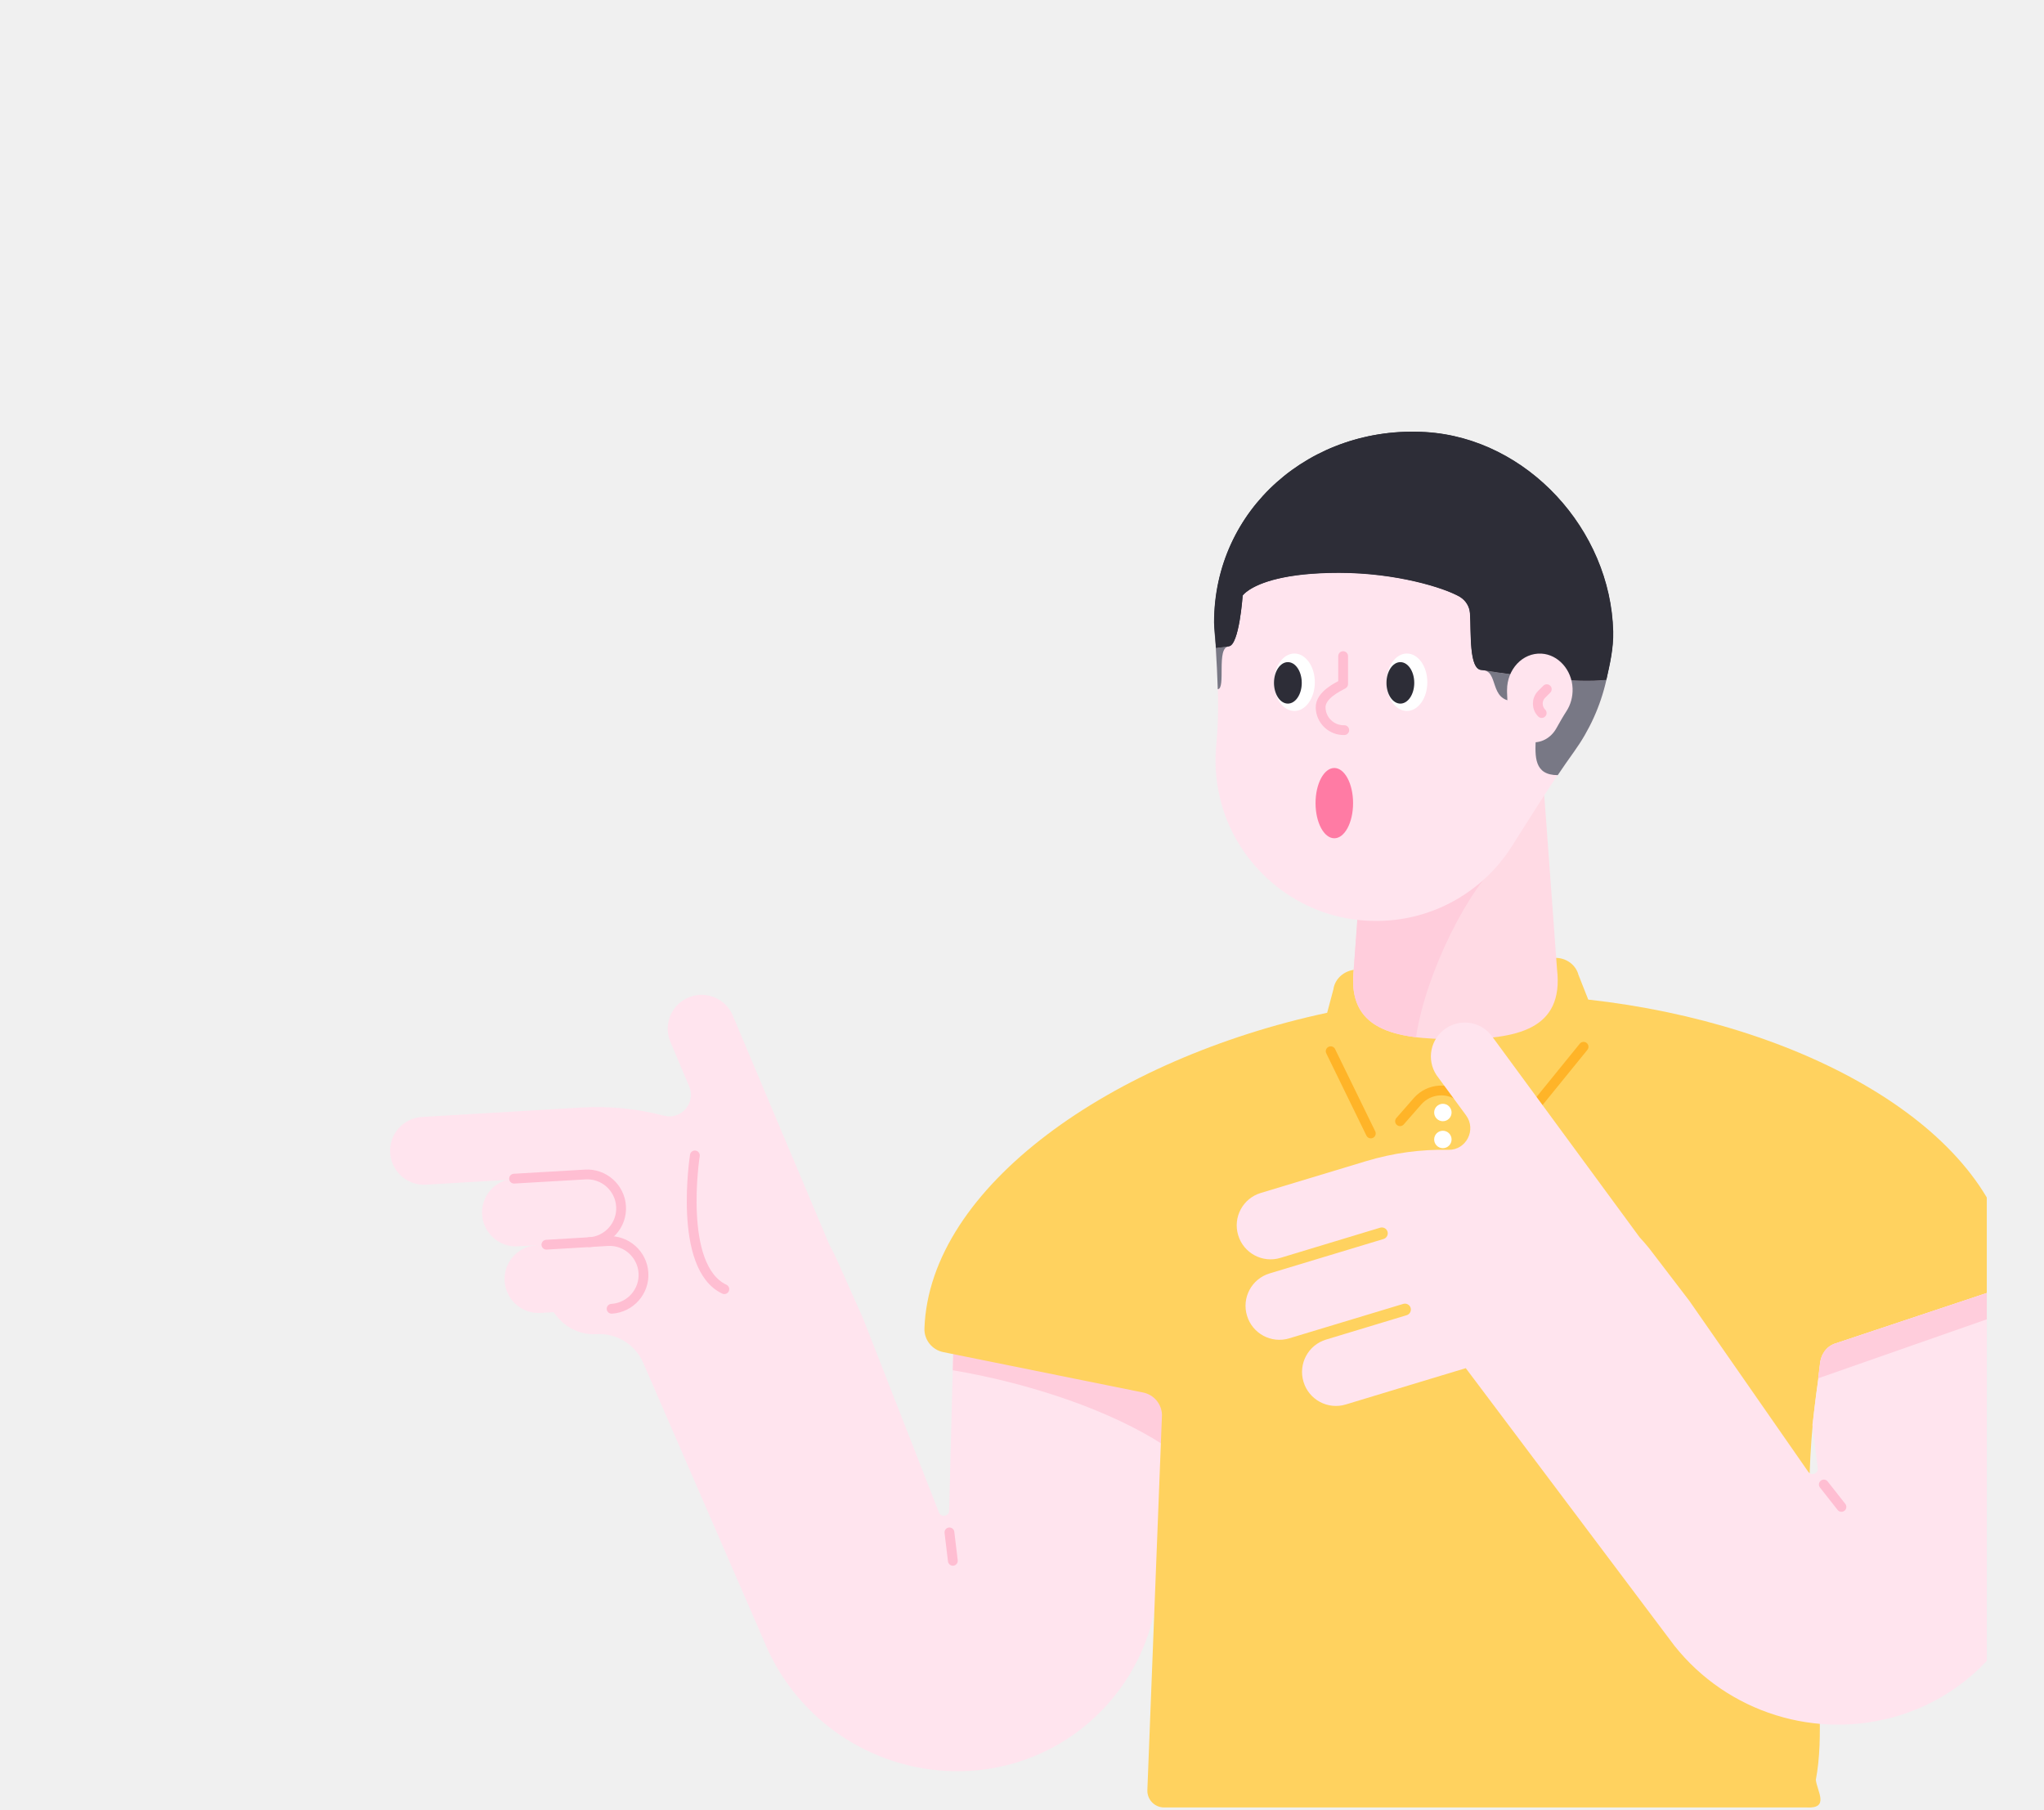
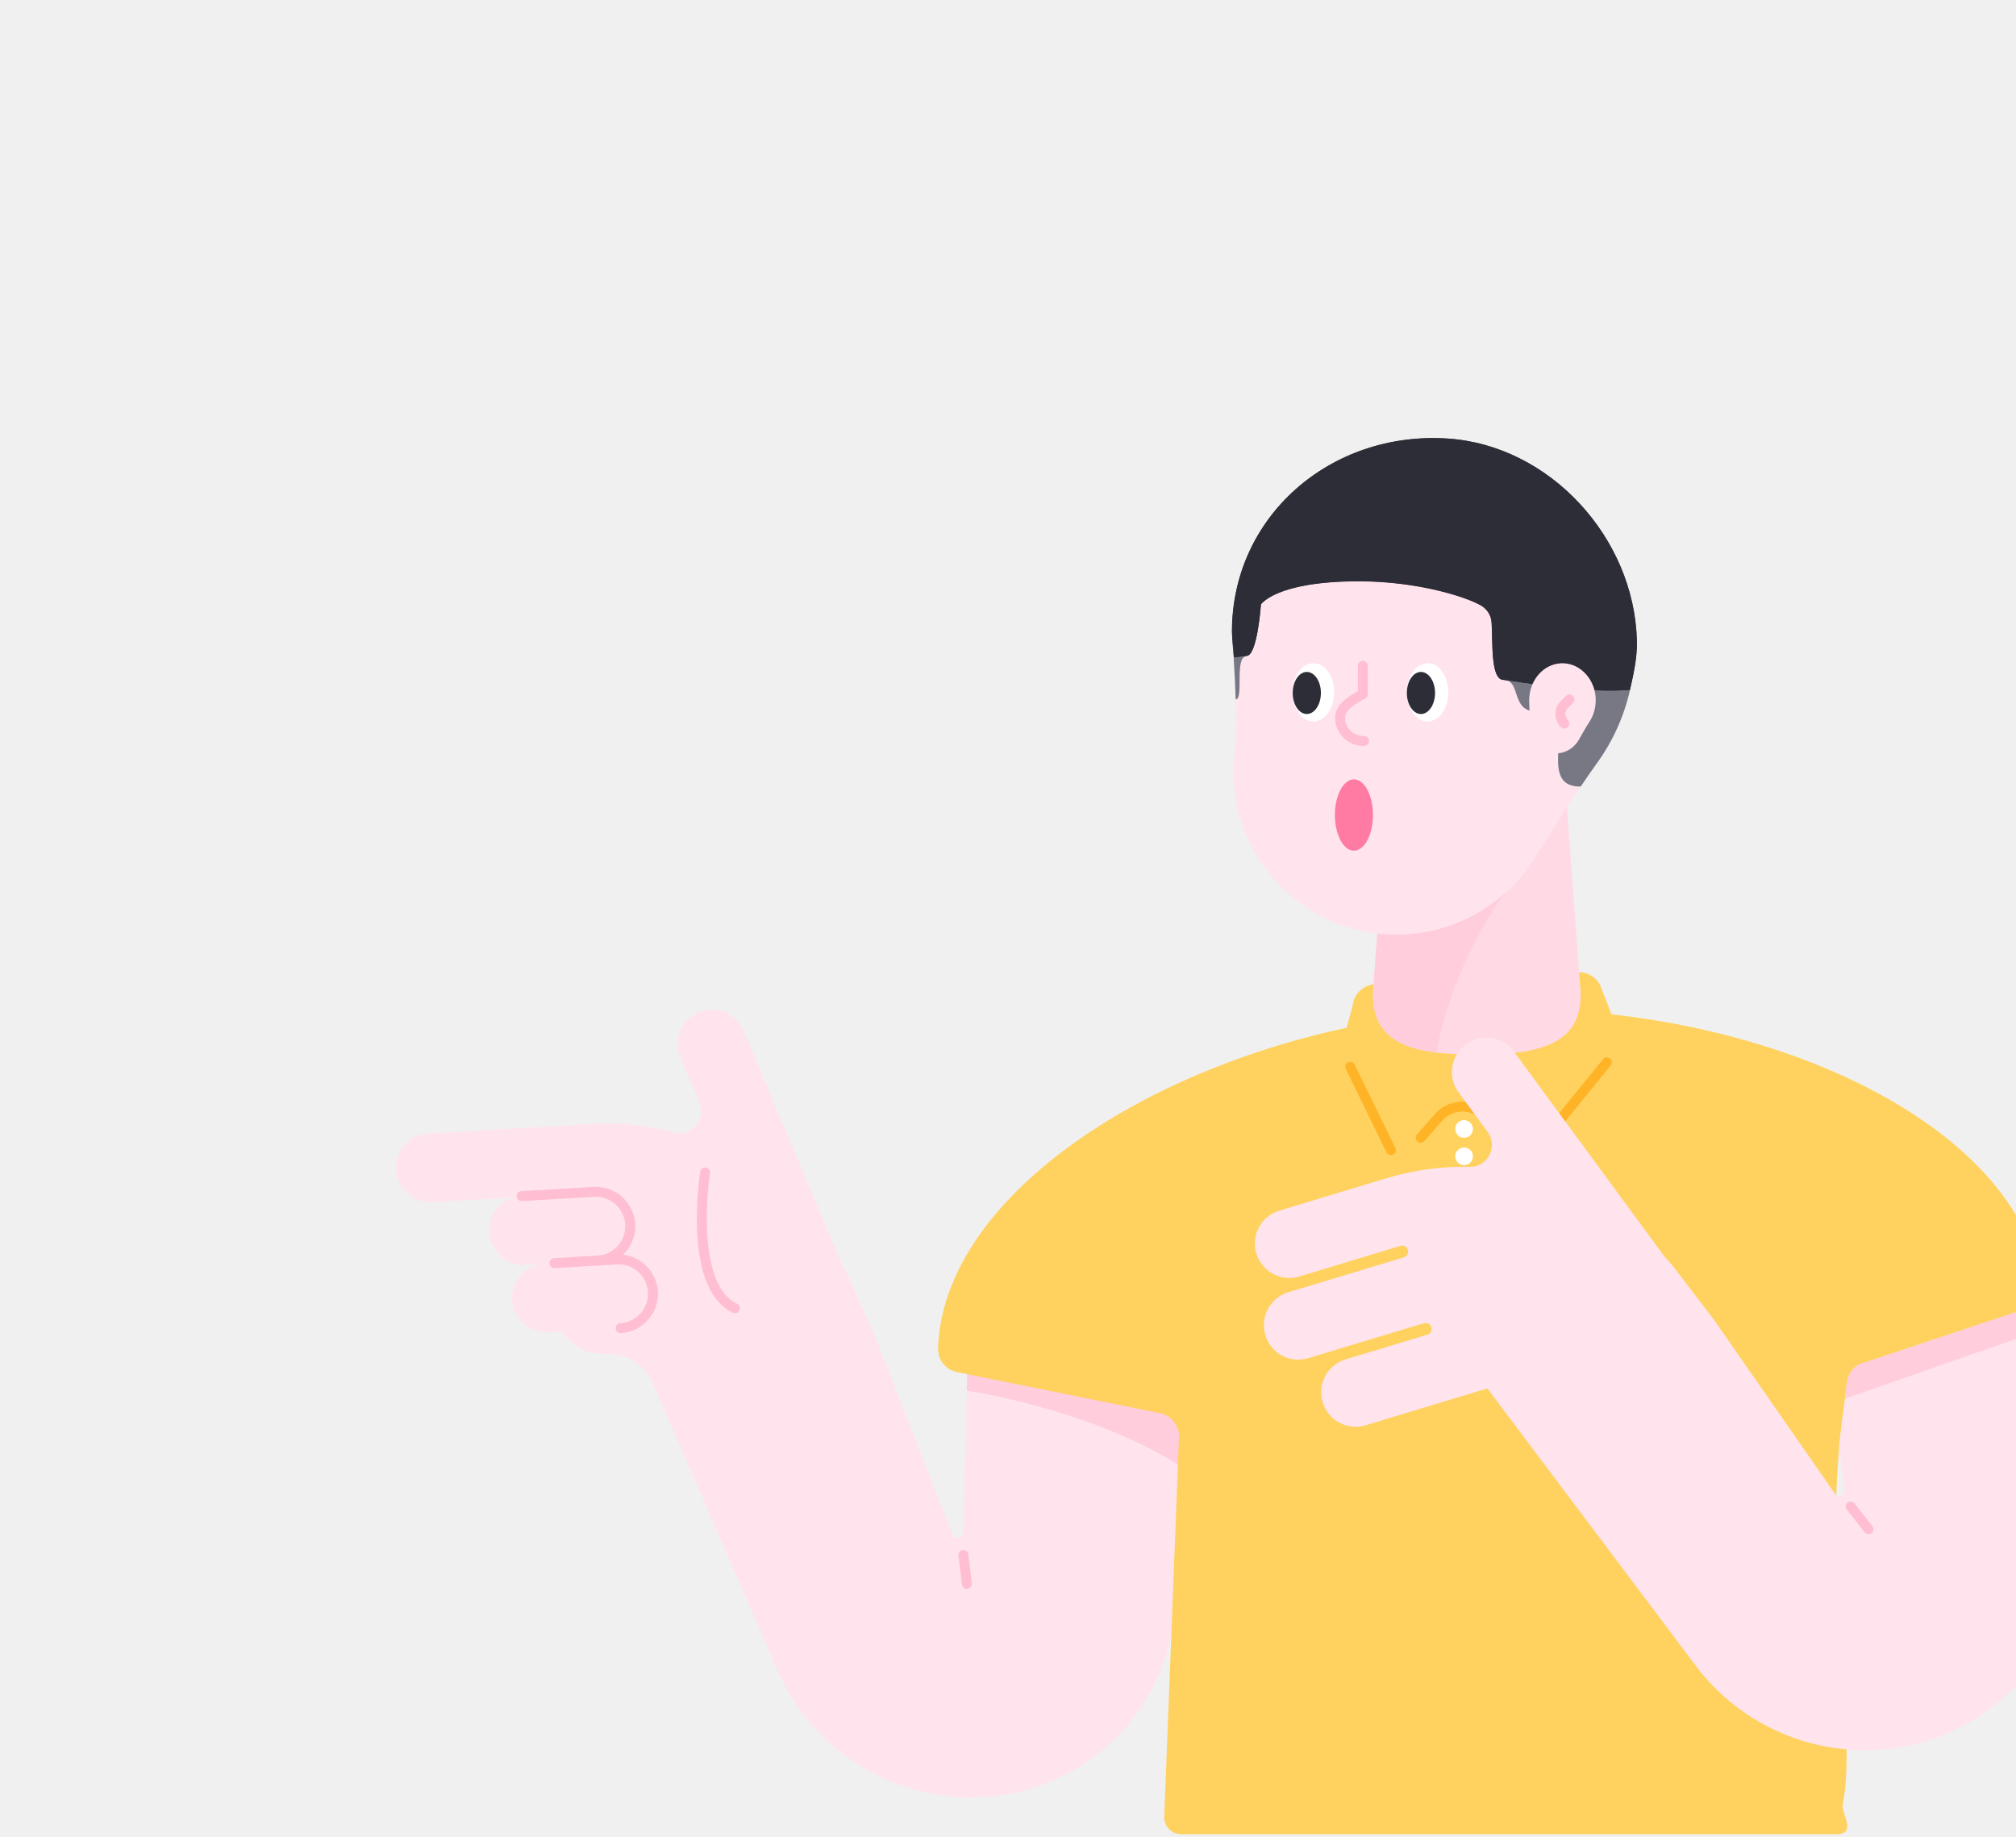
- <svg xmlns="http://www.w3.org/2000/svg" width="393" height="348" viewBox="0 0 393 348" fill="none">
+ <svg xmlns="http://www.w3.org/2000/svg" width="382" height="348" viewBox="0 0 382 348" fill="none">
  <mask id="mask0" mask-type="alpha" maskUnits="userSpaceOnUse" x="0" y="0" width="382" height="348">
-     <path d="M382 324C382 337.255 371.255 348 358 348L24 348C10.745 348 2.95782e-05 337.255 2.84194e-05 324L2.19259e-06 24C1.03382e-06 10.745 10.745 1.93855e-06 24 7.79773e-07L358 -2.84194e-05C371.255 -2.95782e-05 382 10.745 382 24L382 324Z" fill="#FFB428" />
+     <path d="M382 324C382 337.255 371.255 348 358 348L24 348C10.745 348 2.95782e-05 337.255 2.84194e-05 324L2.19259e-06 24C1.03382e-06 10.745 10.745 1.93855e-06 24 7.79773e-07L358 -2.84194e-05C371.255 -2.95782e-05 382 10.745 382 24L382 324Z" fill="#3C6EE6" />
  </mask>
  <g mask="url(#mask0)">
    <path d="M106.671 226.341L81.91 227.796C78.322 228.016 75.231 225.264 75.012 221.676C74.793 218.088 77.544 214.997 81.133 214.778L111.794 212.964C117.236 212.645 122.599 213.203 127.683 214.539C130.992 215.396 133.843 212.047 132.507 208.897L128.779 200.046C127.543 196.657 129.278 192.928 132.667 191.692C136.056 190.456 139.784 192.191 141.02 195.58L159.501 239.439C159.959 240.276 160.398 241.133 160.816 242.011L165.94 253.514L180.553 290.873C180.991 291.85 182.467 291.571 182.487 290.495L183.484 251.739L224.332 254.869L222.737 303.294C222.079 323.21 206.37 339.338 186.474 340.514C170.027 341.491 154.676 332.32 147.699 317.408L123.656 262.026C122.121 258.518 118.572 256.325 114.745 256.544C111.754 256.723 108.883 255.427 107.029 253.075L102.883 247.792L110.458 242.15L106.671 226.341Z" fill="#FFE4EE" />
-     <path d="M113.27 238.861L99.594 239.658C96.005 239.878 92.915 237.127 92.696 233.538C92.477 229.95 95.228 226.86 98.816 226.64L112.492 225.843C116.081 225.624 119.171 228.375 119.39 231.963C119.609 235.552 116.878 238.642 113.27 238.861Z" fill="#FFE4EE" />
+     <path d="M113.271 238.861L99.595 239.658C96.006 239.878 92.916 237.127 92.697 233.538C92.478 229.95 95.229 226.86 98.817 226.64L112.493 225.843C116.082 225.624 119.172 228.375 119.391 231.963C119.61 235.552 116.879 238.642 113.271 238.861Z" fill="#FFE4EE" />
    <path d="M117.596 251.66L103.92 252.457C100.331 252.677 97.241 249.925 97.022 246.337C96.803 242.748 99.554 239.658 103.142 239.439L116.818 238.642C120.407 238.422 123.497 241.174 123.716 244.762C123.916 248.37 121.184 251.46 117.596 251.66Z" fill="#FFE4EE" />
    <path d="M183.505 251.739L224.354 254.869L223.597 277.775C213.748 271.396 198.617 266.093 183.187 263.481L183.505 251.739Z" fill="#FFCDDC" />
    <path d="M98.837 226.64L112.513 225.843C116.102 225.624 119.191 228.375 119.411 231.963C119.63 235.552 116.879 238.642 113.29 238.861" stroke="#FFBED2" stroke-width="1.884" stroke-miterlimit="10" stroke-linecap="round" stroke-linejoin="round" />
    <path d="M105.057 239.339L116.819 238.642C120.407 238.422 123.497 241.174 123.717 244.762C123.936 248.35 121.185 251.44 117.596 251.66" stroke="#FFBED2" stroke-width="1.884" stroke-miterlimit="10" stroke-linecap="round" stroke-linejoin="round" />
    <path d="M133.604 222.174C133.604 222.174 130.235 243.625 139.266 247.892" stroke="#FFBED2" stroke-width="1.884" stroke-miterlimit="10" stroke-linecap="round" stroke-linejoin="round" />
    <path d="M182.547 294.661L183.205 300.124" stroke="#FFBED2" stroke-width="1.884" stroke-miterlimit="10" stroke-linecap="round" stroke-linejoin="round" />
    <path d="M223.415 272.054C223.355 269.96 221.86 268.186 219.807 267.767L181.351 259.992C179.197 259.554 177.662 257.62 177.742 255.427C178.719 228.135 213.906 203.574 255.173 194.742L256.369 190.257C256.648 188.183 258.463 186.589 260.676 186.449L298.773 184.196C300.986 184.057 302.959 185.432 303.498 187.466L305.372 192.21C346.34 196.736 382.663 216.692 386.73 243.127C387.069 245.28 385.773 247.373 383.7 248.071L352.999 258.298C351.324 258.856 350.168 260.331 349.968 262.026L349.629 265.116C344.526 297.592 352.261 326.1 349.131 342.228C349.37 344.461 351.842 347.83 347.317 347.551H223.814C222 347.551 220.545 346.036 220.604 344.222L223.415 272.054Z" fill="#FFD25F" />
-     <path d="M277.421 215.595C278.346 215.595 279.095 214.846 279.095 213.921C279.095 212.996 278.346 212.246 277.421 212.246C276.496 212.246 275.746 212.996 275.746 213.921C275.746 214.846 276.496 215.595 277.421 215.595Z" fill="white" />
-     <path d="M277.421 220.779C278.346 220.779 279.095 220.029 279.095 219.104C279.095 218.179 278.346 217.43 277.421 217.43C276.496 217.43 275.746 218.179 275.746 219.104C275.746 220.029 276.496 220.779 277.421 220.779Z" fill="white" />
+     <path d="M277.422 215.595C278.347 215.595 279.096 214.846 279.096 213.921C279.096 212.996 278.347 212.246 277.422 212.246C276.497 212.246 275.747 212.996 275.747 213.921C275.747 214.846 276.497 215.595 277.422 215.595Z" fill="white" />
+     <path d="M277.422 220.779C278.347 220.779 279.096 220.029 279.096 219.104C279.096 218.179 278.347 217.43 277.422 217.43C276.497 217.43 275.747 218.179 275.747 219.104C275.747 220.029 276.497 220.779 277.422 220.779Z" fill="white" />
    <path d="M255.851 202.139L263.566 217.948" stroke="#FFB428" stroke-width="1.884" stroke-miterlimit="10" stroke-linecap="round" stroke-linejoin="round" />
    <path d="M269.188 215.596L272.557 211.748C274.77 209.236 278.597 208.977 281.109 211.19L288.545 217.709C289.363 218.447 290.639 218.347 291.316 217.49L304.474 201.282" stroke="#FFB428" stroke-width="1.884" stroke-miterlimit="10" stroke-linecap="round" stroke-linejoin="round" />
    <path d="M296.381 145.641H263.287L260.297 186.37C258.941 198.052 268.072 199.826 279.834 199.826C291.596 199.826 300.727 198.052 299.371 186.37L296.381 145.641Z" fill="#FFDAE4" />
    <path d="M288.824 165.377C282.565 170.341 274.112 187.047 272.258 199.447C265.4 198.61 260.556 196.118 260.177 189.44C260.197 188.184 260.217 187.147 260.256 186.609C260.256 186.529 260.276 186.469 260.276 186.389L261.732 166.374L288.824 165.377Z" fill="#FFCDDC" />
-     <path d="M233.701 122.416C233.701 100.785 251.763 83.381 273.613 84.438C293.01 85.375 308.88 101.343 309.717 120.741C310.096 129.652 307.404 137.906 302.62 144.544C298.373 150.426 294.566 156.606 290.678 162.746C284.458 172.554 272.855 178.595 260.037 176.761C247.636 174.987 237.389 165.537 234.539 153.356C233.721 149.847 233.522 146.418 233.861 143.169C234.479 137.009 234.14 130.809 233.781 124.609C233.721 123.871 233.701 123.153 233.701 122.416Z" fill="#FFE4EE" />
+     <path d="M233.702 122.416C233.702 100.785 251.764 83.381 273.614 84.438C293.011 85.375 308.881 101.343 309.718 120.741C310.097 129.652 307.405 137.906 302.621 144.544C298.374 150.426 294.567 156.606 290.679 162.746C284.459 172.554 272.856 178.595 260.038 176.761C247.637 174.987 237.39 165.537 234.539 153.356C233.722 149.847 233.523 146.418 233.862 143.169C234.48 137.009 234.141 130.809 233.782 124.609C233.722 123.871 233.702 123.153 233.702 122.416Z" fill="#FFE4EE" />
    <path d="M270.504 136.709C272.673 136.709 274.431 134.237 274.431 131.187C274.431 128.137 272.673 125.665 270.504 125.665C268.335 125.665 266.576 128.137 266.576 131.187C266.576 134.237 268.335 136.709 270.504 136.709Z" fill="white" />
    <path d="M269.248 135.294C270.723 135.294 271.919 133.509 271.919 131.307C271.919 129.104 270.723 127.319 269.248 127.319C267.772 127.319 266.576 129.104 266.576 131.307C266.576 133.509 267.772 135.294 269.248 135.294Z" fill="#2D2D37" />
    <path d="M248.874 136.709C251.043 136.709 252.801 134.237 252.801 131.187C252.801 128.137 251.043 125.665 248.874 125.665C246.705 125.665 244.946 128.137 244.946 131.187C244.946 134.237 246.705 136.709 248.874 136.709Z" fill="white" />
    <path d="M247.619 135.294C249.094 135.294 250.29 133.509 250.29 131.307C250.29 129.104 249.094 127.319 247.619 127.319C246.143 127.319 244.947 129.104 244.947 131.307C244.947 133.509 246.143 135.294 247.619 135.294Z" fill="#2D2D37" />
    <path d="M236.214 124.289L233.762 124.608C233.921 127.24 234.061 129.871 234.14 132.523C235.755 132.463 233.821 124.468 236.214 124.329" fill="#787885" />
    <path d="M284.917 128.855C288.286 128.855 286.193 134.816 291.117 134.816C300.168 134.816 290.399 149.05 299.51 149.05C300.527 147.535 301.583 146.02 302.64 144.544C305.571 140.477 307.724 135.793 308.86 130.729C302.879 131.307 294.187 130.25 284.917 128.835" fill="#787885" />
    <path d="M233.702 122.415C233.702 100.605 252.063 83.082 274.152 84.457C293.629 85.673 309.259 101.921 309.737 121.438C309.817 124.628 309.498 127.738 308.82 130.729C309.498 127.758 310.216 124.648 310.136 121.438C309.658 101.921 293.629 84.318 274.152 83.102C252.043 81.726 233.423 97.894 233.423 119.704C233.423 120.442 233.722 123.851 233.762 124.568C233.762 124.568 233.762 124.568 233.762 124.588C233.762 124.588 233.762 124.588 233.762 124.568C233.722 123.871 233.702 123.153 233.702 122.415Z" fill="#2D2D37" />
    <path d="M279.295 113.425C276.325 111.69 268.41 108.819 257.466 108.819C241.796 108.819 240.281 113.205 240.281 113.205C240.281 113.205 240.261 113.285 240.241 113.405C242.235 112.109 246.979 110.155 257.466 110.155C268.41 110.155 277.681 113.026 280.651 114.76C280.671 114.78 280.691 114.78 280.691 114.8C280.332 114.222 279.874 113.763 279.295 113.425Z" fill="#2D2D37" />
    <path d="M282.625 117.929C282.885 121.498 282.366 128.834 284.898 128.834C294.168 130.25 302.86 131.307 308.841 130.728C309.499 127.758 309.838 124.648 309.758 121.438C309.28 101.921 293.65 85.653 274.172 84.457C252.064 83.082 233.723 100.605 233.723 122.415C233.723 123.153 233.743 123.87 233.782 124.588C233.782 124.588 233.782 124.588 233.782 124.608L236.234 124.289C238.268 124.169 238.926 114.52 238.926 114.52C238.926 114.52 239.245 114.042 240.242 113.404C240.262 113.284 240.281 113.205 240.281 113.205C240.281 113.205 241.797 108.819 257.466 108.819C268.411 108.819 276.326 111.69 279.296 113.424C279.874 113.763 280.353 114.221 280.692 114.78C281.808 115.457 282.546 116.614 282.625 117.929Z" fill="#2D2D37" />
    <path d="M238.925 114.501C238.925 114.501 241.796 110.115 257.466 110.115C268.41 110.115 277.681 112.985 280.651 114.72C281.807 115.398 282.545 116.574 282.645 117.91C282.904 121.478 282.385 128.815 284.917 128.815C294.188 130.23 302.879 131.287 308.86 130.708C309.538 127.738 310.256 124.628 310.176 121.418C309.698 101.901 293.669 84.298 274.192 83.082C252.083 81.706 233.463 97.874 233.463 119.684C233.463 120.422 233.762 123.831 233.802 124.548C233.802 124.548 233.802 124.548 233.802 124.568L236.254 124.249C238.248 124.15 238.925 114.501 238.925 114.501Z" fill="#2D2D37" />
    <path d="M289.761 132.682C289.761 128.695 292.751 125.485 296.379 125.685C299.589 125.864 302.221 128.795 302.36 132.363C302.42 133.998 301.981 135.513 301.184 136.749C300.486 137.826 299.848 138.962 299.21 140.098C298.174 141.912 296.26 143.009 294.127 142.69C292.073 142.371 290.379 140.617 289.9 138.384C289.761 137.746 289.741 137.108 289.781 136.51C289.88 135.373 289.821 134.237 289.761 133.101C289.761 132.941 289.761 132.802 289.761 132.682Z" fill="#FFE4EE" />
    <path d="M348.473 273.988L349.49 282.221C349.709 283.278 348.354 283.896 347.696 283.039L324.789 250.105L317.134 240.097C316.536 239.339 315.898 238.622 315.24 237.904L287.071 199.547C285.077 196.537 281.03 195.72 278.04 197.713C275.029 199.707 274.212 203.754 276.205 206.744L281.887 214.479C283.901 217.23 281.927 221.158 278.498 221.098C273.235 220.978 267.892 221.696 262.669 223.271L242.414 229.391C238.965 230.428 237.012 234.076 238.068 237.525C239.105 240.974 242.753 242.928 246.202 241.871L265.36 236.07C265.959 235.89 266.596 236.229 266.776 236.827C266.955 237.426 266.616 238.063 266.018 238.243L244.109 244.862C240.66 245.898 238.706 249.547 239.763 252.995C240.799 256.444 244.448 258.398 247.897 257.341L269.806 250.723C270.404 250.543 271.042 250.882 271.222 251.48C271.401 252.078 271.062 252.716 270.464 252.896L254.974 257.581C251.525 258.617 249.571 262.266 250.628 265.715C251.664 269.163 255.313 271.117 258.762 270.061L275.348 265.037L281.827 263.083L321.938 316.451C332.186 329.35 349.271 334.673 365.02 329.908C384.079 324.147 395.621 304.809 391.634 285.292L383.72 248.071L353.018 258.298C353.018 258.298 350.367 258.817 349.948 262.246C349.53 265.675 348.473 273.988 348.473 273.988Z" fill="#FFE4EE" />
    <path d="M350.666 285.451L354.055 289.757" stroke="#FFBED2" stroke-width="1.884" stroke-miterlimit="10" stroke-linecap="round" stroke-linejoin="round" />
    <path d="M256.549 147.674C254.555 147.674 252.94 150.704 252.94 154.432C252.94 158.16 254.555 161.19 256.549 161.19C258.543 161.19 260.157 158.16 260.157 154.432C260.157 150.704 258.543 147.674 256.549 147.674Z" fill="#FF7BA4" />
    <path d="M297.398 132.522L296.421 133.499C295.425 134.496 295.425 136.111 296.421 137.108" stroke="#FFBED2" stroke-width="1.884" stroke-miterlimit="10" stroke-linecap="round" stroke-linejoin="round" />
-     <path d="M258.462 140.397C256.01 140.457 253.977 138.523 253.917 136.071C253.857 133.619 257.286 132.084 258.243 131.526V126.163" stroke="#FFBED2" stroke-width="1.884" stroke-miterlimit="10" stroke-linecap="round" stroke-linejoin="round" />
+     <path d="M258.463 140.397C256.011 140.457 253.978 138.523 253.918 136.071C253.858 133.619 257.287 132.084 258.244 131.526V126.163" stroke="#FFBED2" stroke-width="1.884" stroke-miterlimit="10" stroke-linecap="round" stroke-linejoin="round" />
    <path d="M383.719 248.052L352.978 258.299C352.978 258.299 350.307 258.817 349.908 262.246C349.829 262.984 349.709 263.961 349.569 265.037L384.716 252.737L383.719 248.052Z" fill="#FFCDDC" />
  </g>
</svg>
